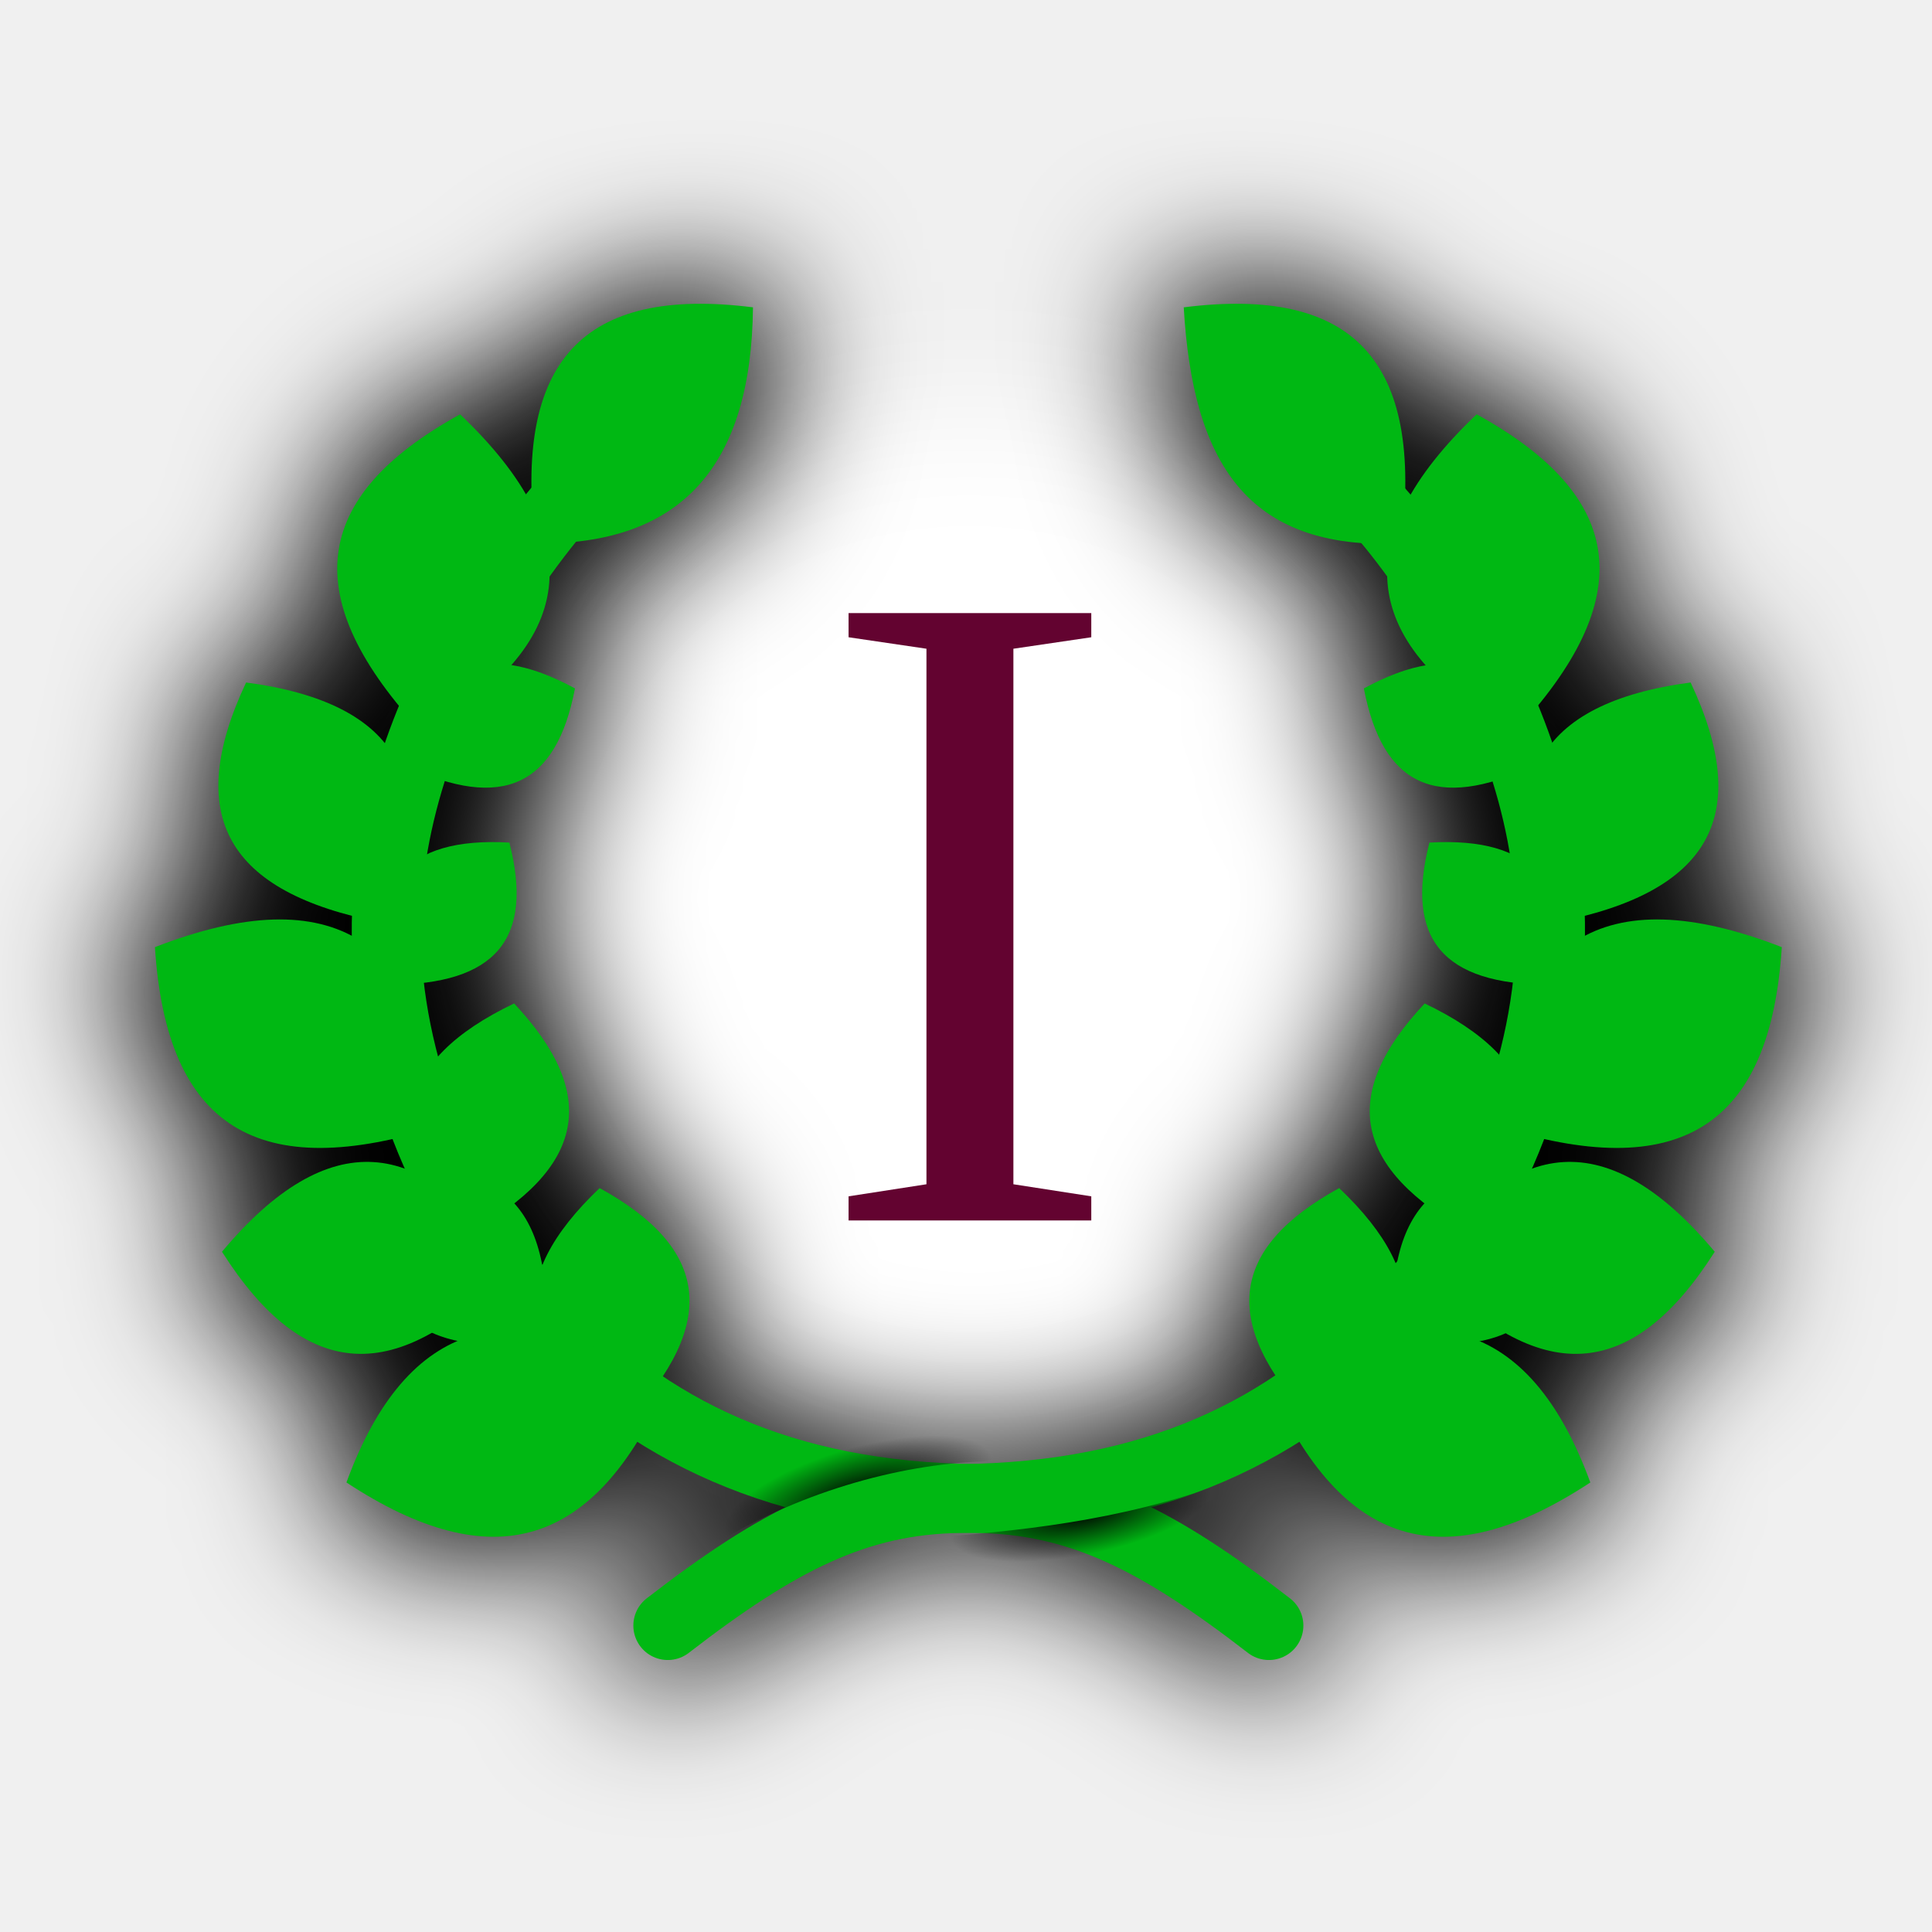
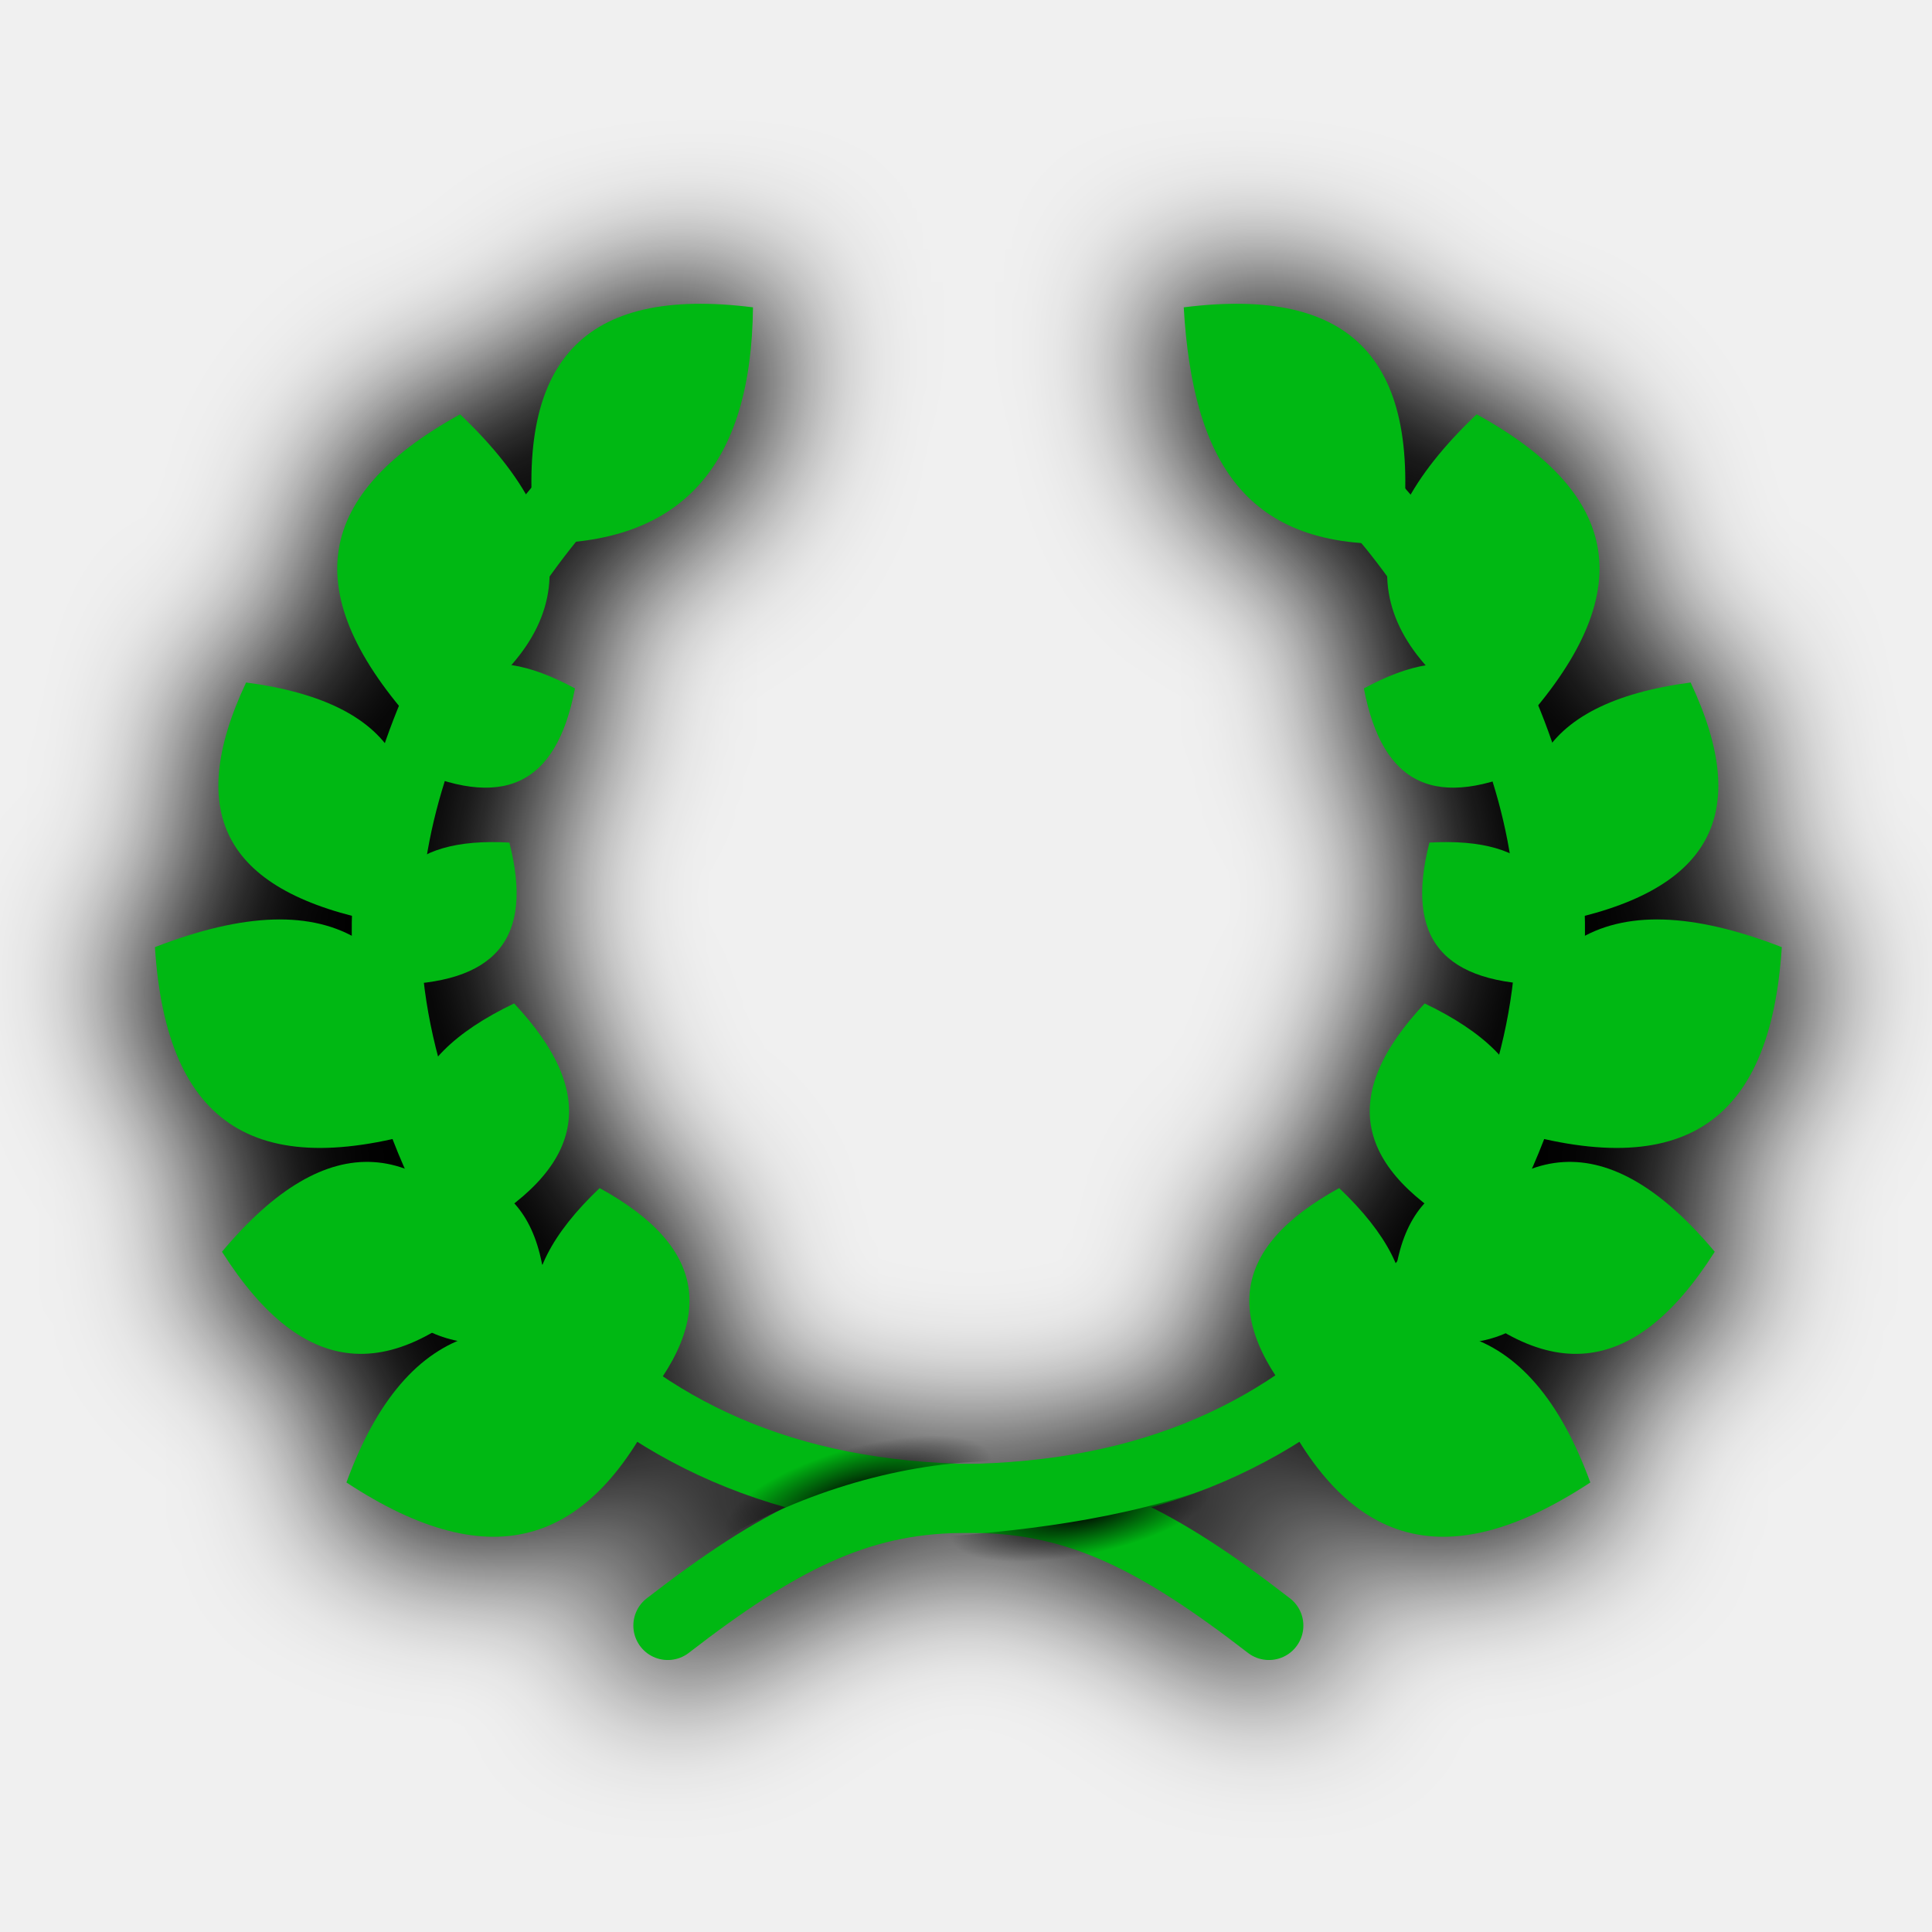
<svg xmlns="http://www.w3.org/2000/svg" xmlns:xlink="http://www.w3.org/1999/xlink" version="1.1" viewBox="0 0 50 50" id="svg2017" xml:space="preserve">
  <defs id="defs1991">
    <linearGradient id="linearGradient55636">
      <stop style="stop-color:#000000;stop-opacity:1;" offset="0" id="stop55632" />
      <stop style="stop-color:#000000;stop-opacity:0;" offset="1" id="stop55634" />
    </linearGradient>
    <linearGradient id="linearGradient54896">
      <stop style="stop-color:#000000;stop-opacity:1;" offset="0" id="stop54894" />
      <stop style="stop-color:#000000;stop-opacity:0;" offset="1" id="stop54892" />
    </linearGradient>
    <filter id="a" x="-0.108" y="-0.108" width="1.216" height="1.216" color-interpolation-filters="sRGB">
      <feGaussianBlur stdDeviation="2.16" id="feGaussianBlur1988" />
    </filter>
    <radialGradient xlink:href="#linearGradient55636" id="radialGradient57216" cx="22.278" cy="38.671" fx="22.278" fy="38.671" r="4.295" gradientTransform="matrix(0.8040668,-0.2302494,0.07815495,0.2729293,1.277186,33.26254)" gradientUnits="userSpaceOnUse" />
    <radialGradient xlink:href="#linearGradient54896" id="radialGradient57218" cx="27.813" cy="38.842" fx="27.813" fy="38.842" r="4.623" gradientTransform="matrix(0.7289506,-0.1428746,0.04475325,0.2283325,5.965412,34.27917)" gradientUnits="userSpaceOnUse" />
-     <filter style="color-interpolation-filters:sRGB" id="filter58322" x="-0.147" y="-0.147" width="1.294" height="1.294">
-       <feGaussianBlur stdDeviation="1.758" id="feGaussianBlur58324" />
-     </filter>
    <filter style="color-interpolation-filters:sRGB" id="filter68738" x="-0.099" y="-0.119" width="1.197" height="1.238">
      <feGaussianBlur stdDeviation="1.805" id="feGaussianBlur68740" />
    </filter>
  </defs>
-   <circle style="opacity:1;mix-blend-mode:normal;fill:#ffffff;fill-opacity:1;stroke:none;stroke-width:1.188;stroke-linecap:butt;stroke-dasharray:none;stroke-opacity:1;filter:url(#filter58322)" id="path58320" cx="25.088" cy="24.048" r="14.35" transform="matrix(0.9286178,0,0,0.9286178,1.790845,1.71661)" />
  <path style="opacity:1;fill:#000000;fill-opacity:1;stroke:none;stroke-width:1;stroke-linecap:round;stroke-dasharray:none;stroke-opacity:1;filter:url(#filter68738)" d="m 18.011,43.298 c 5.972,-4.59 8.799,-4.008 14.113,0.047 0.709,0.543 1.564,0.238 2.084,-0.57 0.341,-0.531 0.287,-1.318 -0.41,-1.836 -0.989,-0.736 -3.197,-1.673 -2.386,-2.058 l 1.588,-0.754 c 0.45,-0.214 1.006,0.822 1.919,1.455 2.828,1.534 4.874,0.591 6.939,-1.036 l -1.111,-2.756 c 2.406,-0.361 2.904,-0.993 4.548,-3.288 L 43.194,30.177 C 44.827,29.725 46.689,28.032 47.006,24.062 L 44.106,23.18 C 45.487,21.89 45.58,20.55 44.257,16.931 l -2.794,0.258 c 0.98,-2.248 1.245,-4.919 -3.124,-7.416 L 36.938,10.559 C 36.239,7.85 34.388,6.979 29.962,7.335 30.117,13.154 31.914,13.86 34.787,14.938 l 0.625,2 -0.897,0.51 c 0.334,1.266 0.628,2.827 2.136,3.545 -0.479,1.2 -0.872,2.313 -0.04,4.026 -1.378,1.534 -2.312,3.126 -1.875,4.894 -2.466,1.046 -3.563,2.97 -2.689,5.668 -4.269,2.356 -9.035,2.499 -14.011,-0.035 1.353,-3.239 -0.503,-4.728 -2.654,-5.788 0.259,-1.607 -0.232,-3.143 -1.857,-4.573 0.834,-1.313 0.533,-2.721 -0.034,-4.151 1.261,-0.552 1.766,-1.846 2.145,-3.575 L 14.537,17 l 1,-2.062 c 3.087,-1.183 4.873,-2.602 4.531,-7.625 -2.543,0.036 -5.597,-0.425 -6.914,3.177 L 11.901,9.711 C 9.072,11.307 7.047,14.105 8.586,17.321 L 6.039,16.733 C 4.164,21.393 5.055,21.714 5.807,23.062 l -2.681,0.927 c 0.147,2.879 1.272,5.36 3.608,6.297 L 4.84,32.331 c 1.232,1.792 2.225,3.016 4.646,3.496 l -1.315,2.751 c 0,-0.126 3.124,3.231 6.981,0.977 0.925,-0.54 1.452,-1.57 2.045,-1.303 l 1.497,0.673 c 0.599,0.269 -1.607,1.417 -1.953,1.665 -1.015,0.726 -1.145,1.454 -0.989,1.853 0.273,0.7 1.128,1.638 2.258,0.856 z" id="path57092" />
  <path style="opacity:1;fill:none;fill-opacity:1;stroke:#00b813;stroke-width:1.782;stroke-linecap:round;stroke-dasharray:none;stroke-opacity:1" d="m 14.679,12.915 c 0,0 -5.057,5.448 -4.663,11.864 0.209,3.402 1.744,6.888 4.07,9.379 2.668,2.858 6.163,4.573 11.179,4.624 2.683,0.027 4.735,1.091 7.575,3.288" id="path53352" />
  <path style="fill:none;fill-opacity:1;stroke:#00b813;stroke-width:1.782;stroke-linecap:round;stroke-dasharray:none;stroke-opacity:1" d="m 35.576,13.092 c 0,0 4.924,5.272 4.53,11.687 -0.209,3.402 -1.744,6.888 -4.07,9.379 -2.668,2.858 -6.163,4.573 -11.179,4.624 -2.683,0.027 -4.735,1.091 -7.575,3.288" id="path53352-6" />
  <path style="fill:#00b813;fill-opacity:1;stroke-width:0.727" d="m 10.078,25.486 c -0.624,-2.58 0.379,-3.836 3.105,-3.68 0.638,2.49 -0.343,3.673 -3.105,3.68 z" id="path51690-9-2-3-6" />
  <path style="fill:#00b813;fill-opacity:1;stroke-width:0.727" d="m 10.503,19.824 c 0.534,-2.6 1.976,-3.31 4.377,-2.008 -0.483,2.525 -1.874,3.177 -4.377,2.008 z" id="path51690-9-2-3-6-8" />
  <path style="fill:#00b813;fill-opacity:1;stroke-width:0.918" d="m 16.222,36.782 c -2.912,-1.655 -3.201,-3.662 -0.703,-6.035 2.841,1.563 3.082,3.487 0.703,6.035 z" id="path51690-9-2-3-6-5" />
  <path style="fill:#00b813;fill-opacity:1;stroke-width:0.918" d="m 12.11,31.926 c -2.258,-2.473 -1.913,-4.471 1.196,-5.957 2.219,2.365 1.854,4.269 -1.196,5.957 z" id="path51690-9-2-3-6-6" />
  <path style="fill:#00b813;fill-opacity:1;stroke-width:0.727" d="m 40.098,25.486 c 0.624,-2.58 -0.379,-3.836 -3.105,-3.68 -0.638,2.49 0.343,3.673 3.105,3.68 z" id="path51690-9-2-3-6-66" />
  <path style="fill:#00b813;fill-opacity:1;stroke-width:0.727" d="m 39.674,19.824 c -0.534,-2.6 -1.976,-3.31 -4.377,-2.008 0.483,2.525 1.874,3.177 4.377,2.008 z" id="path51690-9-2-3-6-8-3" />
  <path style="fill:#00b813;fill-opacity:1;stroke-width:0.918" d="m 33.954,36.782 c 2.912,-1.655 3.201,-3.662 0.703,-6.035 -2.841,1.563 -3.082,3.487 -0.703,6.035 z" id="path51690-9-2-3-6-5-9" />
  <path style="fill:#00b813;fill-opacity:1;stroke-width:0.918" d="m 38.066,31.926 c 2.258,-2.473 1.913,-4.471 -1.196,-5.957 -2.219,2.365 -1.854,4.269 1.196,5.957 z" id="path51690-9-2-3-6-6-9" />
  <path style="opacity:1;fill:#00b813;fill-opacity:1;stroke-width:1.255" d="m 13.859,14.065 c 3.787,0.051 5.585,-2.018 5.628,-6.111 -4.4,-0.554 -6.212,1.38 -5.628,6.111 z" id="path51690" />
  <path style="opacity:1;fill:#00b813;fill-opacity:1;stroke-width:1.255" d="m 10.946,18.975 c 3.982,-2.263 4.377,-5.007 0.961,-8.252 -3.885,2.138 -4.215,4.768 -0.961,8.252 z" id="path51690-9" />
  <path style="opacity:1;fill:#00b813;fill-opacity:1;stroke-width:1.076" d="M 9.861,23.871 C 11.483,20.295 10.374,18.192 6.369,17.663 4.752,21.104 5.849,23.094 9.861,23.871 Z" id="path51690-9-2" />
  <path style="opacity:1;fill:#00b813;fill-opacity:1;stroke-width:1.321" d="M 11.44,29.126 C 11.069,24.319 8.632,22.713 4.01,24.512 4.306,29.17 6.663,30.663 11.44,29.126 Z" id="path51690-9-2-8" />
  <path style="opacity:1;fill:#00b813;fill-opacity:1;stroke-width:1.133" d="m 13.233,32.793 c -2.264,-3.458 -4.758,-3.659 -7.488,-0.398 2.146,3.378 4.534,3.526 7.488,0.398 z" id="path51690-9-2-8-5" />
  <path style="opacity:1;fill:#00b813;fill-opacity:1;stroke-width:1.256" d="M 17.256,35.848 C 13.317,33.334 10.525,34.107 8.966,38.366 c 3.778,2.481 6.431,1.698 8.291,-2.518 z" id="path51690-9-2-8-5-0" />
  <path style="fill:#00b813;fill-opacity:1;stroke-width:0.918" d="M 14.119,34.66 C 10.821,35.241 9.319,33.879 9.731,30.458 12.916,29.852 14.328,31.181 14.119,34.66 Z" id="path51690-9-2-3-6-5-92" />
  <path style="fill:#00b813;fill-opacity:1;stroke-width:1.255" d="m 36.263,14.065 c -4.015,0.188 -5.396,-2.131 -5.628,-6.111 4.4,-0.554 6.212,1.38 5.628,6.111 z" id="path51690-6" />
  <path style="fill:#00b813;fill-opacity:1;stroke-width:1.255" d="m 39.177,18.974 c -3.982,-2.263 -4.377,-5.007 -0.961,-8.252 3.885,2.138 4.215,4.768 0.961,8.252 z" id="path51690-9-3" />
  <path style="fill:#00b813;fill-opacity:1;stroke-width:1.076" d="m 40.261,23.871 c -1.622,-3.576 -0.513,-5.679 3.492,-6.208 1.617,3.441 0.52,5.431 -3.492,6.208 z" id="path51690-9-2-3" />
  <path style="fill:#00b813;fill-opacity:1;stroke-width:1.321" d="m 38.683,29.126 c 0.37,-4.807 2.807,-6.413 7.429,-4.614 -0.295,4.658 -2.653,6.151 -7.429,4.614 z" id="path51690-9-2-8-7" />
  <path style="fill:#00b813;fill-opacity:1;stroke-width:1.133" d="m 36.89,32.793 c 2.264,-3.458 4.758,-3.659 7.487,-0.398 -2.146,3.378 -4.534,3.526 -7.487,0.398 z" id="path51690-9-2-8-5-9" />
  <path style="fill:#00b813;fill-opacity:1;stroke-width:1.256" d="m 32.866,35.848 c 3.94,-2.514 6.731,-1.741 8.291,2.518 -3.778,2.481 -6.431,1.698 -8.291,-2.518 z" id="path51690-9-2-8-5-0-9" />
  <path style="opacity:1;fill:none;fill-opacity:1;stroke:url(#radialGradient57216);stroke-width:1.188;stroke-linecap:round;stroke-dasharray:none;stroke-opacity:1" d="m 18.037,39.55 c 2.327,-1.466 5.064,-2.244 7.401,-2.322" id="path54627" />
  <path style="fill:none;fill-opacity:1;stroke:url(#radialGradient57218);stroke-width:1.188;stroke-linecap:round;stroke-dasharray:none;stroke-opacity:1" d="m 32.394,38.73 c -2.748,1.125 -5.564,1.451 -8.058,1.639" id="path54627-4" />
-   <text xml:space="preserve" style="font-style:normal;font-variant:normal;font-weight:normal;font-stretch:normal;font-size:24px;font-family:serif;-inkscape-font-specification:serif;opacity:1;fill:#630330;fill-opacity:1;stroke:none;stroke-width:1.188;stroke-linecap:butt;stroke-dasharray:none;stroke-opacity:1" x="21.086" y="31.585" id="text57410">
-     <tspan id="tspan57408" x="21.086" y="31.585" style="font-style:normal;font-variant:normal;font-weight:normal;font-stretch:normal;font-family:'Times New Roman';-inkscape-font-specification:'Times New Roman, '">I</tspan>
-   </text>
  <path style="fill:#00b813;fill-opacity:1;stroke-width:0.918" d="m 36.057,34.66 c 3.298,0.581 4.8,-0.781 4.388,-4.202 -3.186,-0.606 -4.597,0.722 -4.388,4.202 z" id="path51690-9-2-3-6-5-92-5" />
</svg>
